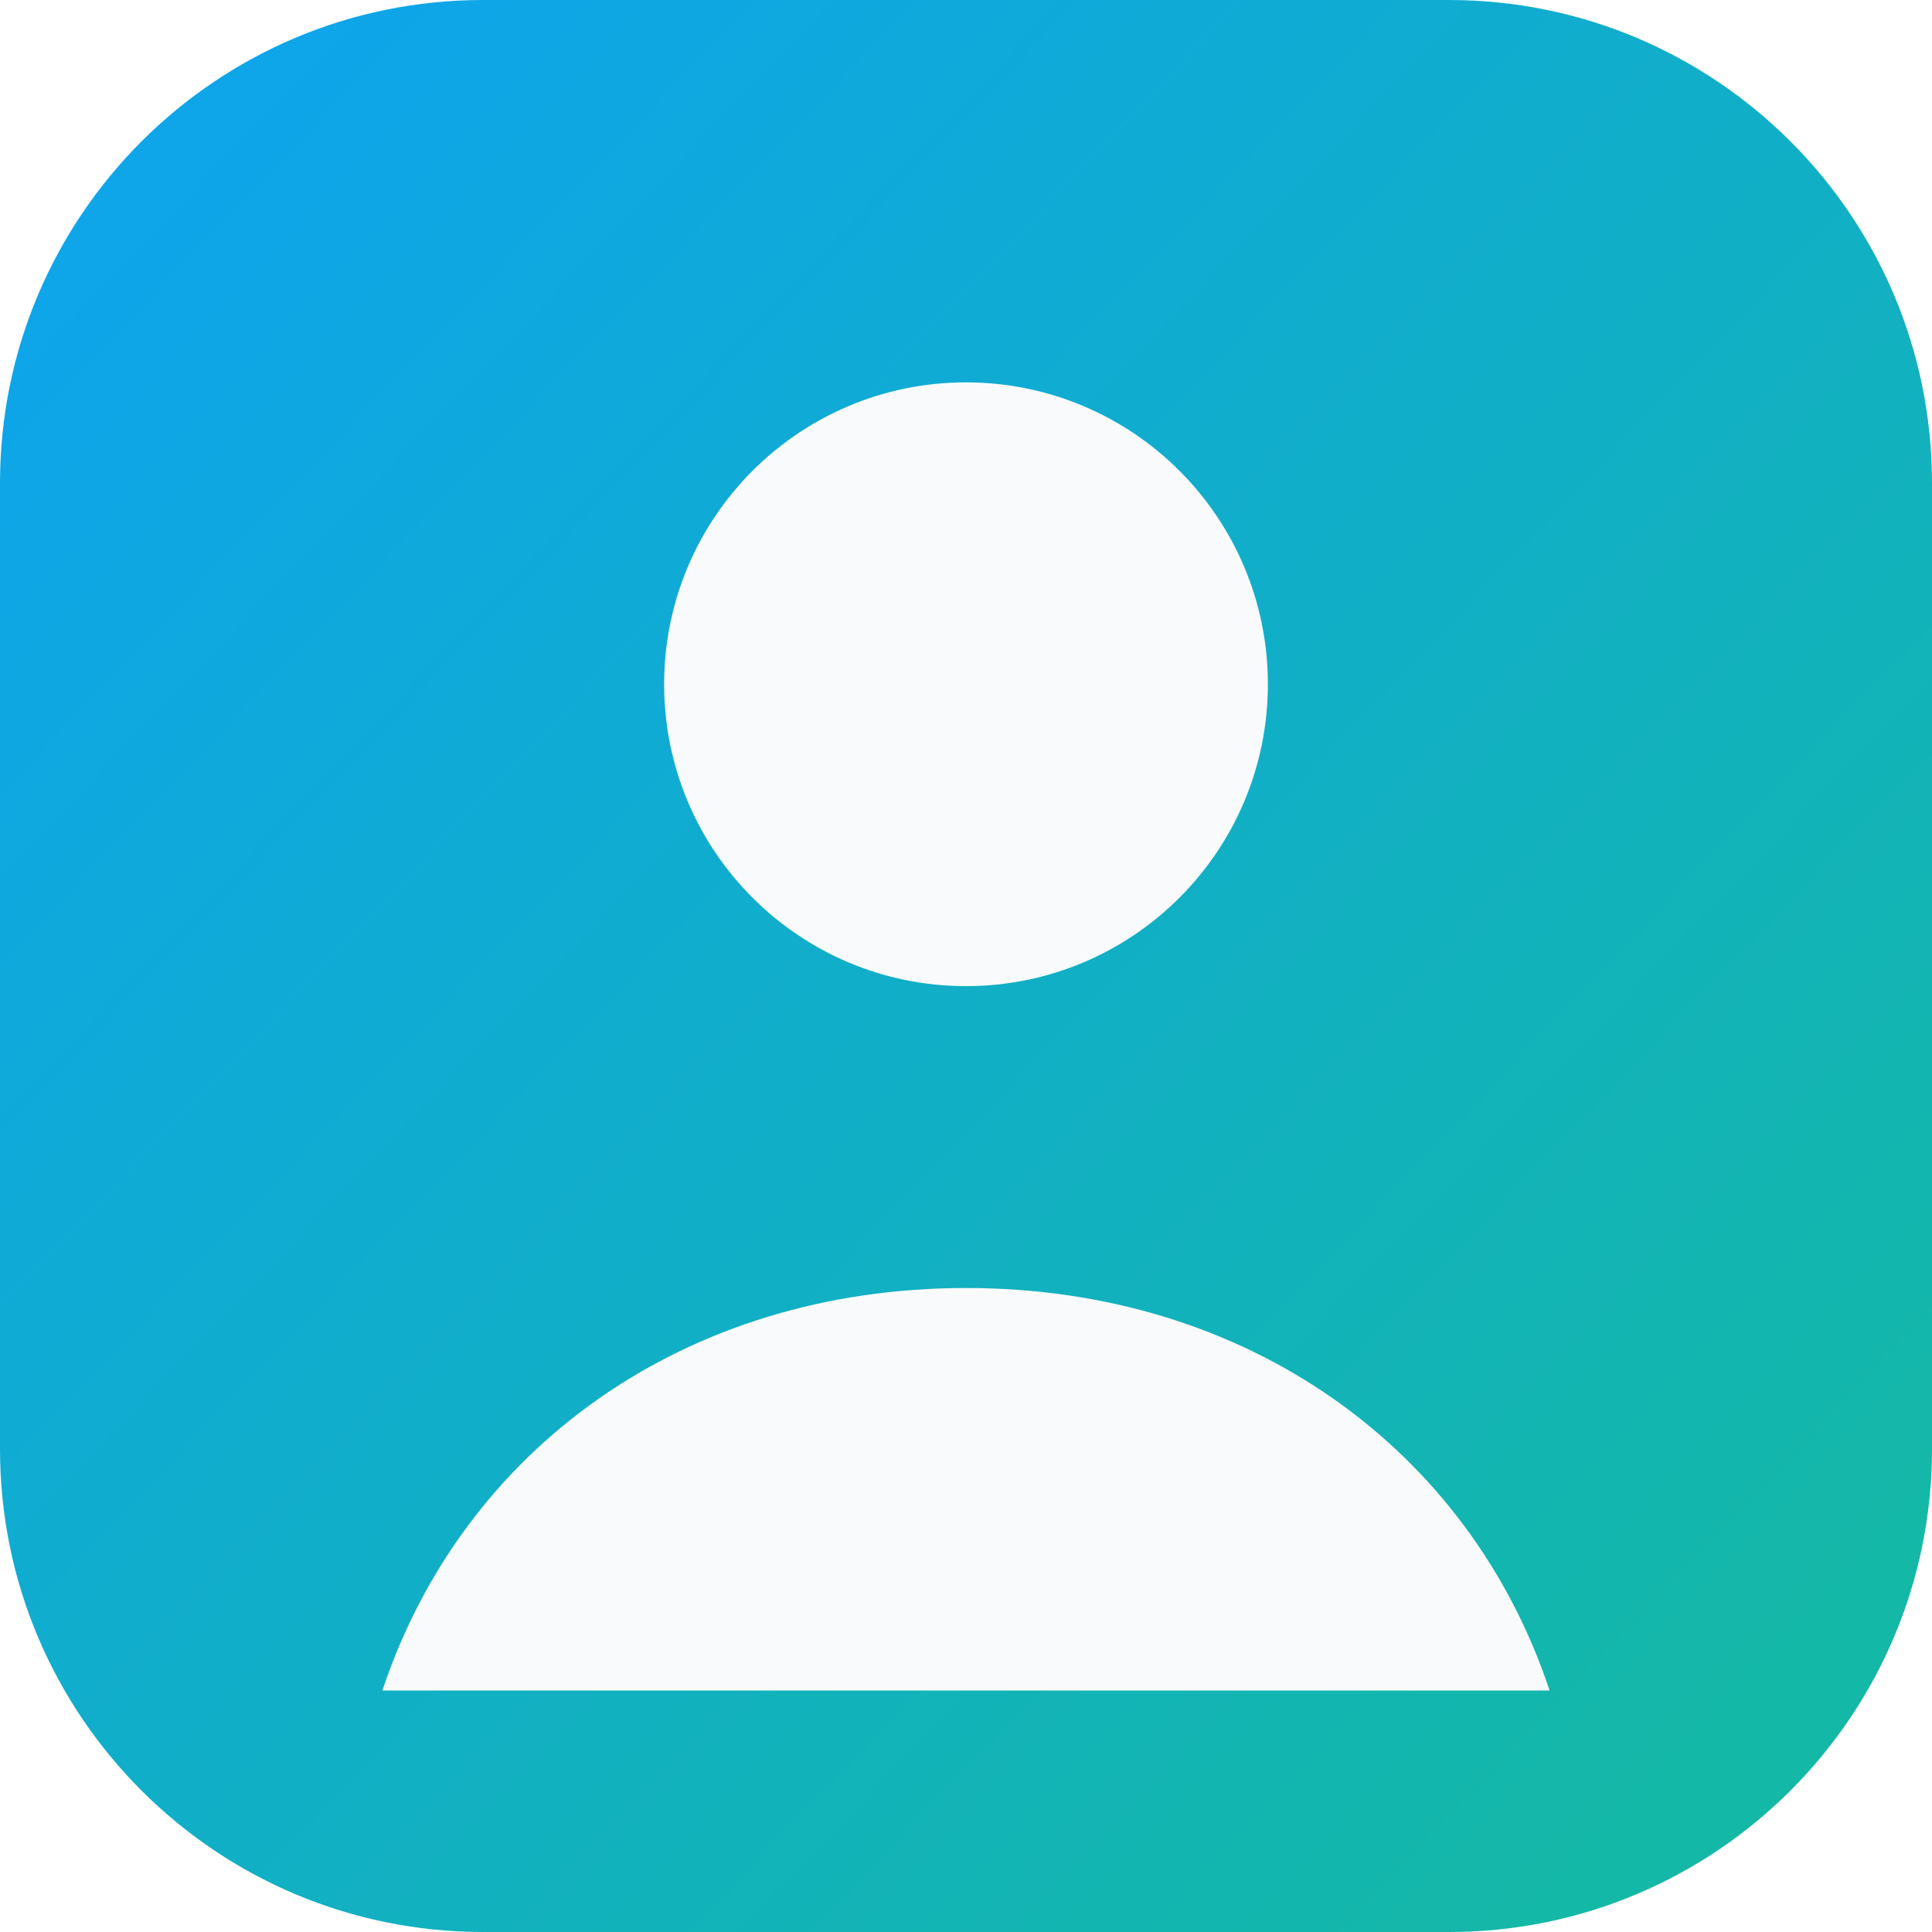
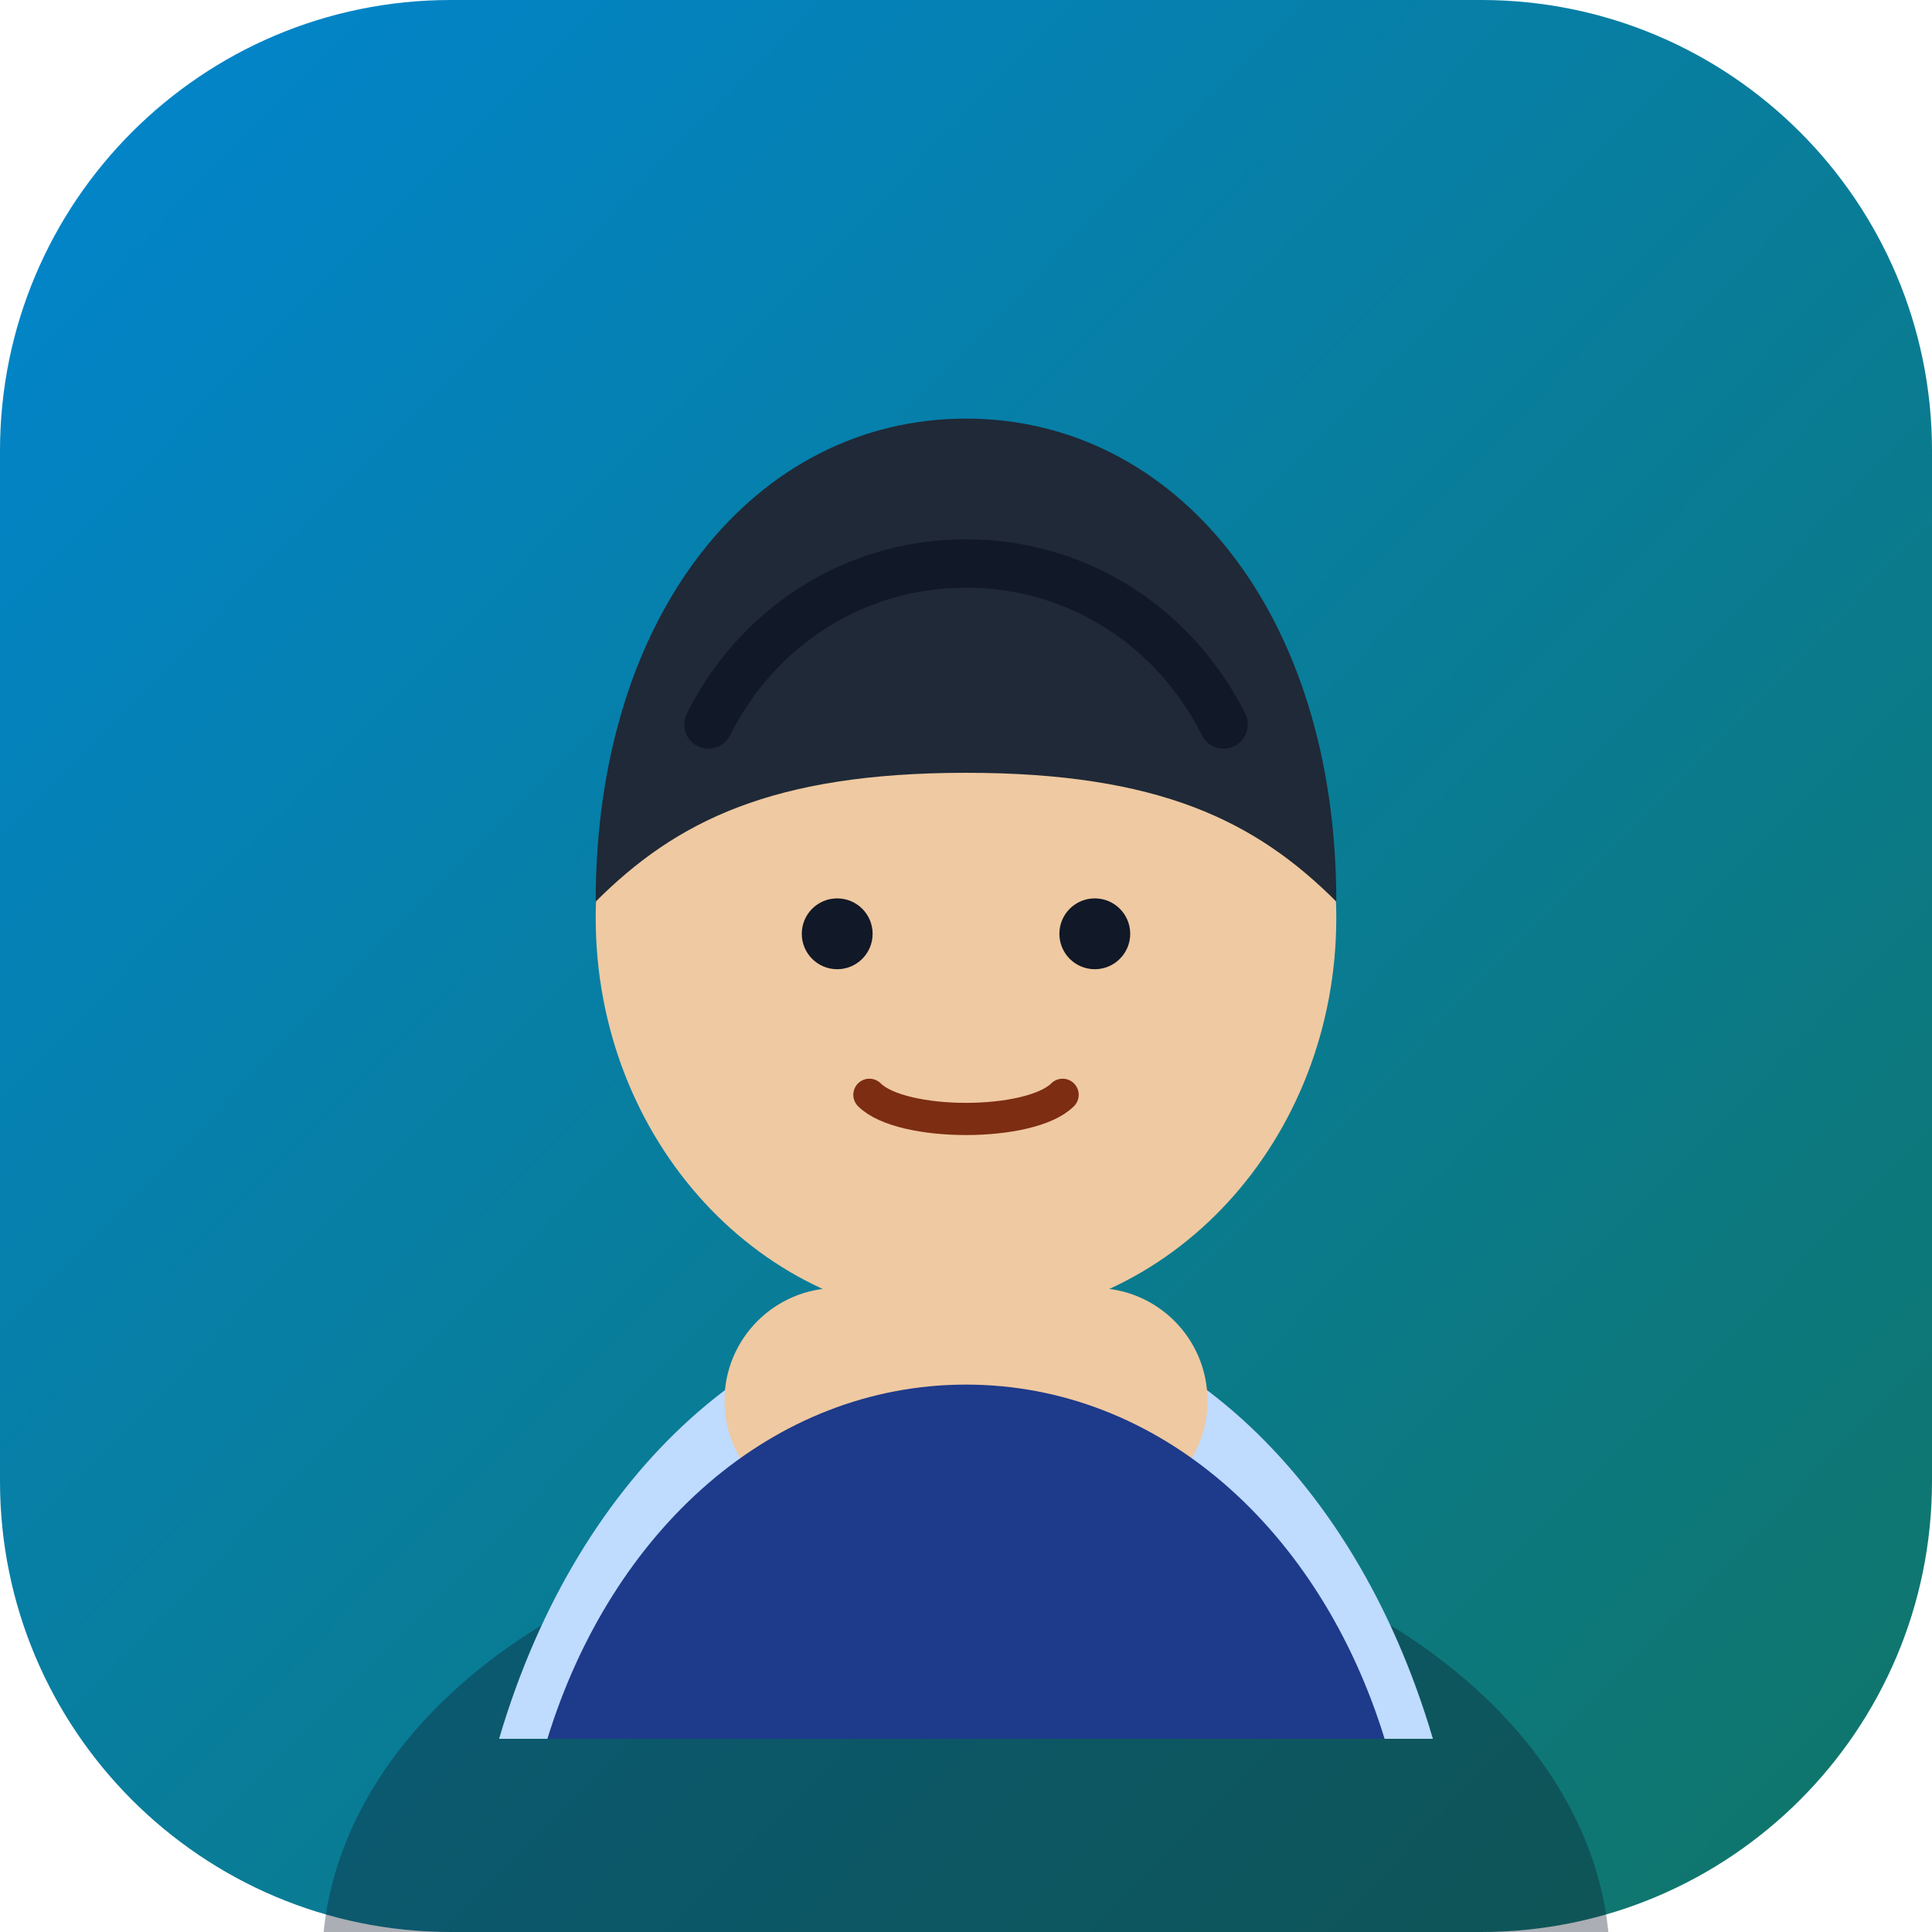
- <svg xmlns="http://www.w3.org/2000/svg" viewBox="0 0 96 96" fill="none">
+ <svg xmlns="http://www.w3.org/2000/svg" viewBox="0 0 120 120" fill="none">
  <defs>
-     <linearGradient id="bg" x1="8" y1="10" x2="88" y2="86" gradientUnits="userSpaceOnUse">
-       <stop stop-color="#0EA5E9" />
-       <stop offset="1" stop-color="#14B8A6" />
+     <linearGradient id="bg" x1="8" y1="10" x2="112" y2="112" gradientUnits="userSpaceOnUse">
+       <stop stop-color="#0284C7" />
+       <stop offset="1" stop-color="#0F766E" />
    </linearGradient>
  </defs>
-   <rect width="96" height="96" rx="24" fill="url(#bg)" />
-   <circle cx="48" cy="34" r="15" fill="#F8FAFC" />
-   <path d="M19 84c4-12 15-20 29-20 14 0 25 8 29 20" fill="#F8FAFC" />
+   <rect width="120" height="120" rx="28" fill="url(#bg)" />
+   <ellipse cx="60" cy="122" rx="40" ry="28" fill="#0F172A" fill-opacity="0.35" />
+   <path d="M31 108c5-17 17-27 29-27s24 10 29 27" fill="#BFDBFE" />
+   <rect x="45" y="80" width="30" height="14" rx="7" fill="#EFC9A1" />
+   <ellipse cx="60" cy="57" rx="23" ry="25" fill="#EFC9A1" />
+   <path d="M37 56c0-18 10-30 23-30s23 12 23 30c-5-5-11-8-23-8-12 0-18 3-23 8z" fill="#1F2937" />
+   <path d="M44 45c3-6 9-10 16-10 7 0 13 4 16 10" stroke="#111827" stroke-width="3" stroke-linecap="round" />
+   <circle cx="52" cy="58" r="2.2" fill="#111827" />
+   <circle cx="68" cy="58" r="2.2" fill="#111827" />
+   <path d="M54 68c2 2 10 2 12 0" stroke="#7C2D12" stroke-width="2" stroke-linecap="round" />
+   <path d="M34 108c4-13 14-22 26-22 12 0 22 9 26 22" fill="#1E3A8A" />
</svg>
